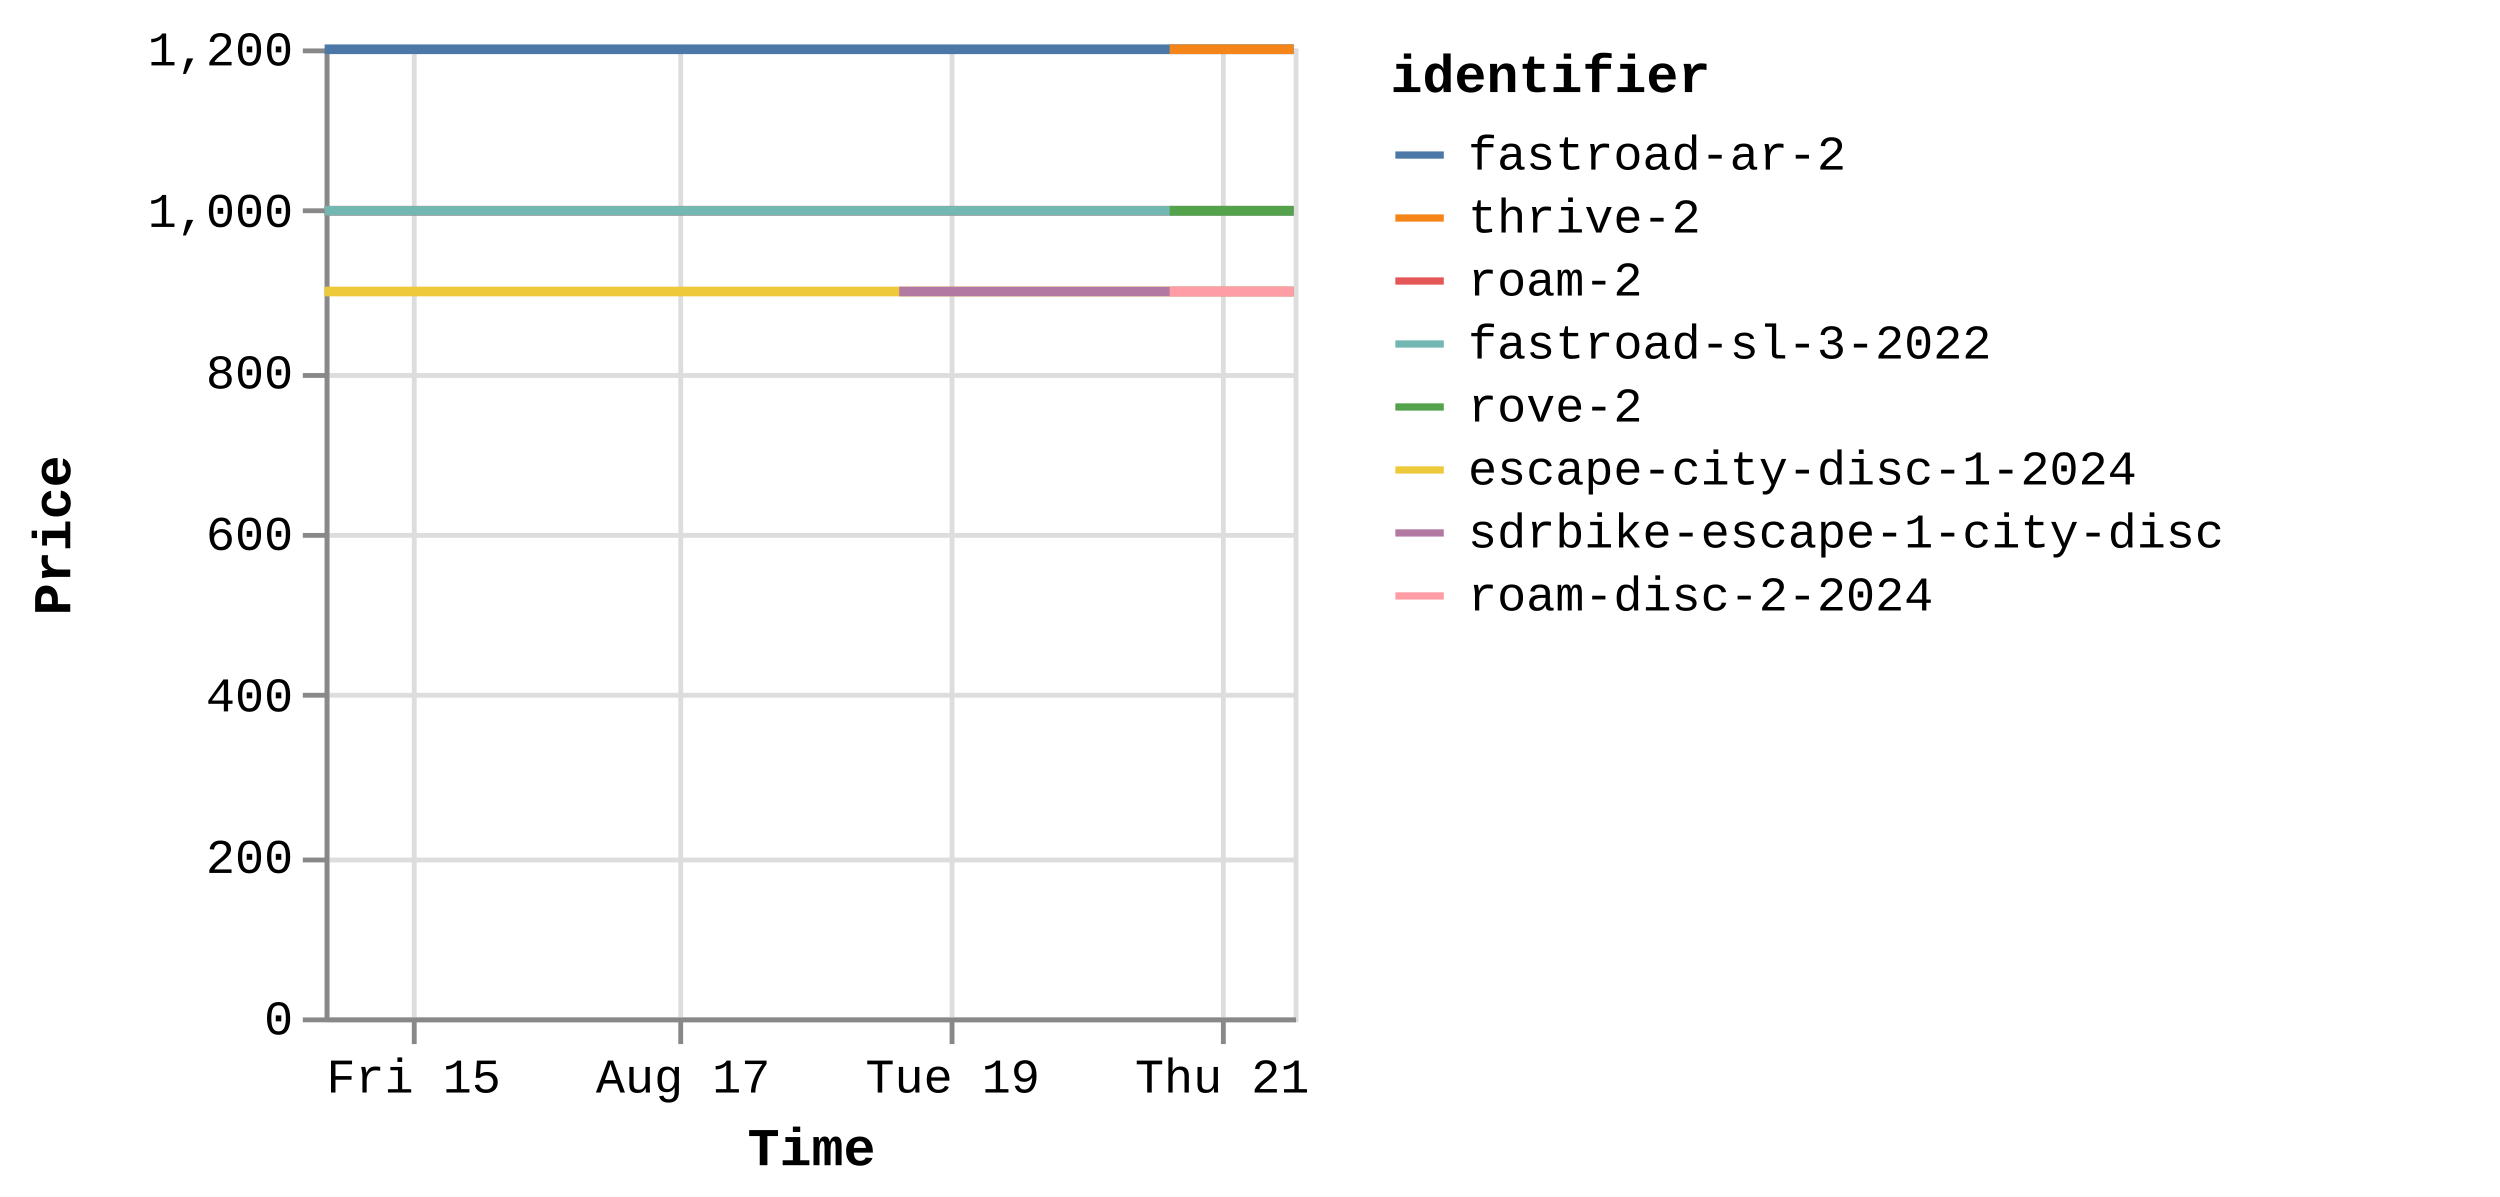
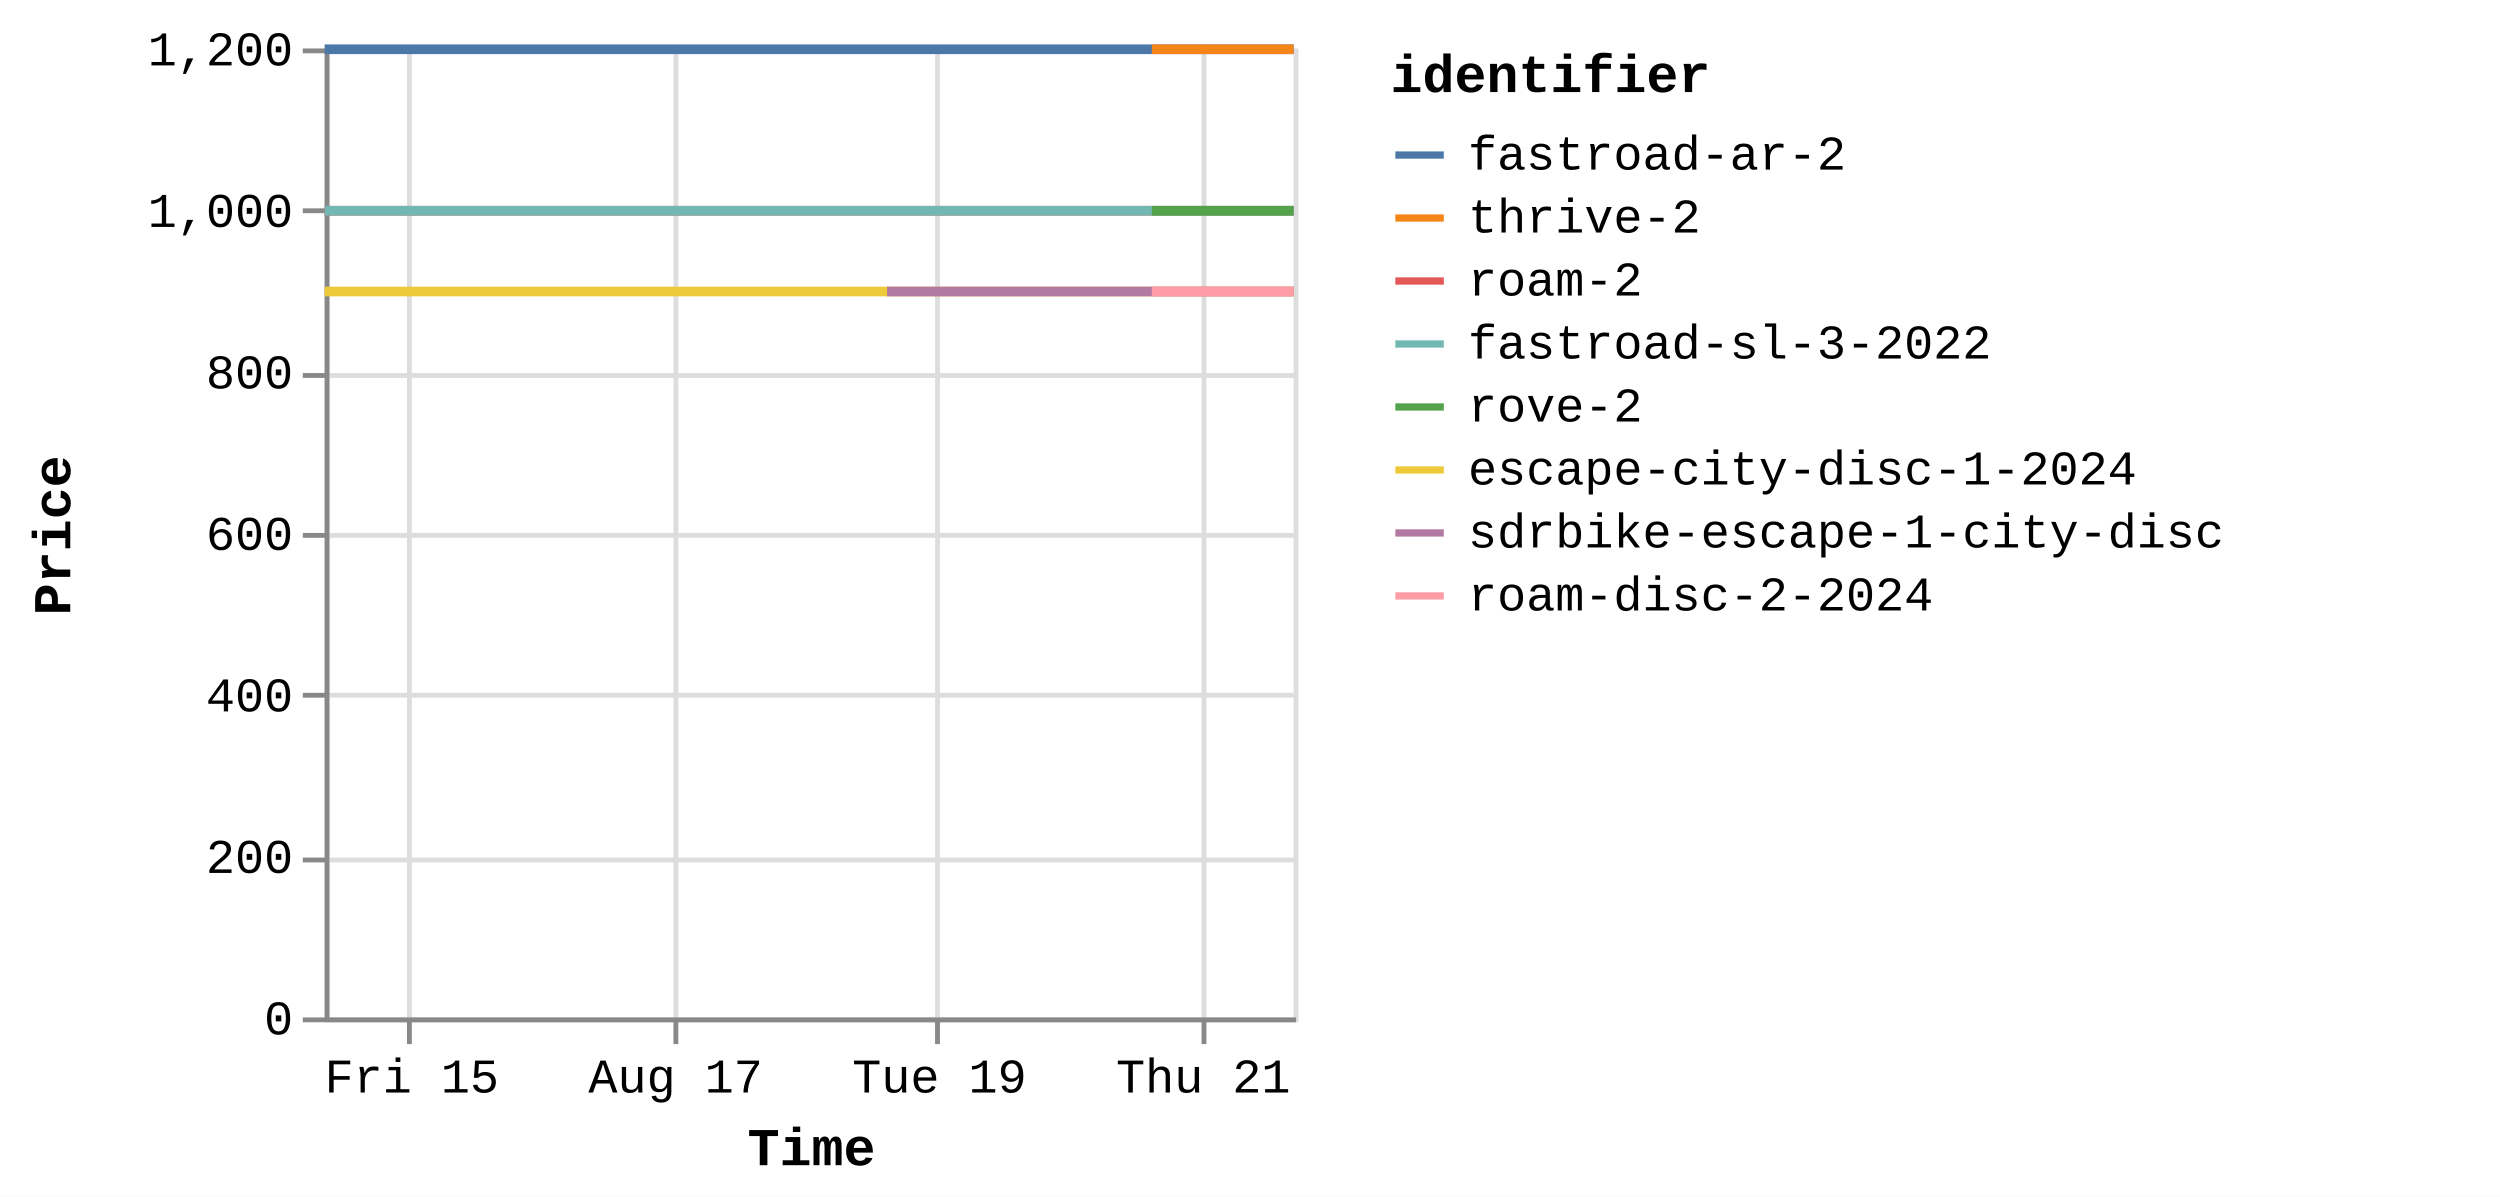
<svg xmlns="http://www.w3.org/2000/svg" version="1.1" class="marks" width="516" height="247" viewBox="0 0 516 247">
  <rect width="516" height="247" fill="white" />
  <g fill="none" stroke-miterlimit="10" transform="translate(67,10)">
    <g class="mark-group role-frame root" role="graphics-object" aria-roledescription="group mark container">
      <g transform="translate(0,0)">
        <path class="background" aria-hidden="true" d="M0.5,0.5h200v200h-200Z" stroke="#ddd" />
        <g>
          <g class="mark-group role-axis" aria-hidden="true">
            <g transform="translate(0.5,200.5)">
              <path class="background" aria-hidden="true" d="M0,0h0v0h0Z" pointer-events="none" />
              <g>
                <g class="mark-rule role-axis-grid" pointer-events="none">
-                   <line transform="translate(18,-200)" x2="0" y2="200" stroke="#ddd" stroke-width="1" opacity="1" />
-                   <line transform="translate(73,-200)" x2="0" y2="200" stroke="#ddd" stroke-width="1" opacity="1" />
-                   <line transform="translate(129,-200)" x2="0" y2="200" stroke="#ddd" stroke-width="1" opacity="1" />
-                   <line transform="translate(185,-200)" x2="0" y2="200" stroke="#ddd" stroke-width="1" opacity="1" />
+                   <line transform="translate(17,-200)" x2="0" y2="200" stroke="#ddd" stroke-width="1" opacity="1" />
+                   <line transform="translate(72,-200)" x2="0" y2="200" stroke="#ddd" stroke-width="1" opacity="1" />
+                   <line transform="translate(126,-200)" x2="0" y2="200" stroke="#ddd" stroke-width="1" opacity="1" />
+                   <line transform="translate(181,-200)" x2="0" y2="200" stroke="#ddd" stroke-width="1" opacity="1" />
                </g>
              </g>
              <path class="foreground" aria-hidden="true" d="" pointer-events="none" display="none" />
            </g>
          </g>
          <g class="mark-group role-axis" aria-hidden="true">
            <g transform="translate(0.5,0.5)">
              <path class="background" aria-hidden="true" d="M0,0h0v0h0Z" pointer-events="none" />
              <g>
                <g class="mark-rule role-axis-grid" pointer-events="none">
                  <line transform="translate(0,200)" x2="200" y2="0" stroke="#ddd" stroke-width="1" opacity="1" />
                  <line transform="translate(0,167)" x2="200" y2="0" stroke="#ddd" stroke-width="1" opacity="1" />
                  <line transform="translate(0,133)" x2="200" y2="0" stroke="#ddd" stroke-width="1" opacity="1" />
                  <line transform="translate(0,100)" x2="200" y2="0" stroke="#ddd" stroke-width="1" opacity="1" />
                  <line transform="translate(0,67)" x2="200" y2="0" stroke="#ddd" stroke-width="1" opacity="1" />
                  <line transform="translate(0,33)" x2="200" y2="0" stroke="#ddd" stroke-width="1" opacity="1" />
                  <line transform="translate(0,0)" x2="200" y2="0" stroke="#ddd" stroke-width="1" opacity="1" />
                </g>
              </g>
              <path class="foreground" aria-hidden="true" d="" pointer-events="none" display="none" />
            </g>
          </g>
-           <g class="mark-group role-axis" role="graphics-symbol" aria-roledescription="axis" aria-label="X-axis titled 'Time' for a time scale with values from Thursday, 14 August 2025, 8:34:48 AM to Thursday, 21 August 2025, 1:09:18 PM">
+           <g class="mark-group role-axis" role="graphics-symbol" aria-roledescription="axis" aria-label="X-axis titled 'Time' for a time scale with values from Thursday, 14 August 2025, 8:34:48 AM to Thursday, 21 August 2025, 4:52:40 PM">
            <g transform="translate(0.5,200.5)">
              <path class="background" aria-hidden="true" d="M0,0h0v0h0Z" pointer-events="none" />
              <g>
                <g class="mark-rule role-axis-tick" pointer-events="none">
-                   <line transform="translate(18,0)" x2="0" y2="5" stroke="#888" stroke-width="1" opacity="1" />
-                   <line transform="translate(73,0)" x2="0" y2="5" stroke="#888" stroke-width="1" opacity="1" />
-                   <line transform="translate(129,0)" x2="0" y2="5" stroke="#888" stroke-width="1" opacity="1" />
-                   <line transform="translate(185,0)" x2="0" y2="5" stroke="#888" stroke-width="1" opacity="1" />
+                   <line transform="translate(17,0)" x2="0" y2="5" stroke="#888" stroke-width="1" opacity="1" />
+                   <line transform="translate(72,0)" x2="0" y2="5" stroke="#888" stroke-width="1" opacity="1" />
+                   <line transform="translate(126,0)" x2="0" y2="5" stroke="#888" stroke-width="1" opacity="1" />
+                   <line transform="translate(181,0)" x2="0" y2="5" stroke="#888" stroke-width="1" opacity="1" />
                </g>
                <g class="mark-text role-axis-label" pointer-events="none">
-                   <text text-anchor="middle" transform="translate(17.87025,15)" font-family="Liberation Mono" font-size="10px" fill="#000" opacity="1">Fri 15</text>
-                   <text text-anchor="middle" transform="translate(73.49825,15)" font-family="Liberation Mono" font-size="10px" fill="#000" opacity="1">Aug 17</text>
-                   <text text-anchor="middle" transform="translate(129.1262,15)" font-family="Liberation Mono" font-size="10px" fill="#000" opacity="1">Tue 19</text>
-                   <text text-anchor="middle" transform="translate(184.7542,15)" font-family="Liberation Mono" font-size="10px" fill="#000" opacity="1">Thu 21</text>
+                   <text text-anchor="middle" transform="translate(17.49289,15)" font-family="Liberation Mono" font-size="10px" fill="#000" opacity="1">Fri 15</text>
+                   <text text-anchor="middle" transform="translate(71.94621,15)" font-family="Liberation Mono" font-size="10px" fill="#000" opacity="1">Aug 17</text>
+                   <text text-anchor="middle" transform="translate(126.3995,15)" font-family="Liberation Mono" font-size="10px" fill="#000" opacity="1">Tue 19</text>
+                   <text text-anchor="middle" transform="translate(180.8529,15)" font-family="Liberation Mono" font-size="10px" fill="#000" opacity="1">Thu 21</text>
                </g>
                <g class="mark-rule role-axis-domain" pointer-events="none">
                  <line transform="translate(0,0)" x2="200" y2="0" stroke="#888" stroke-width="1" opacity="1" />
                </g>
                <g class="mark-text role-axis-title" pointer-events="none">
                  <text text-anchor="middle" transform="translate(100,30)" font-family="Liberation Mono" font-size="11px" font-weight="bold" fill="#000" opacity="1">Time</text>
                </g>
              </g>
              <path class="foreground" aria-hidden="true" d="" pointer-events="none" display="none" />
            </g>
          </g>
          <g class="mark-group role-axis" role="graphics-symbol" aria-roledescription="axis" aria-label="Y-axis titled 'Price' for a linear scale with values from 0 to 1,200">
            <g transform="translate(0.5,0.5)">
              <path class="background" aria-hidden="true" d="M0,0h0v0h0Z" pointer-events="none" />
              <g>
                <g class="mark-rule role-axis-tick" pointer-events="none">
                  <line transform="translate(0,200)" x2="-5" y2="0" stroke="#888" stroke-width="1" opacity="1" />
                  <line transform="translate(0,167)" x2="-5" y2="0" stroke="#888" stroke-width="1" opacity="1" />
                  <line transform="translate(0,133)" x2="-5" y2="0" stroke="#888" stroke-width="1" opacity="1" />
                  <line transform="translate(0,100)" x2="-5" y2="0" stroke="#888" stroke-width="1" opacity="1" />
                  <line transform="translate(0,67)" x2="-5" y2="0" stroke="#888" stroke-width="1" opacity="1" />
                  <line transform="translate(0,33)" x2="-5" y2="0" stroke="#888" stroke-width="1" opacity="1" />
                  <line transform="translate(0,0)" x2="-5" y2="0" stroke="#888" stroke-width="1" opacity="1" />
                </g>
                <g class="mark-text role-axis-label" pointer-events="none">
                  <text text-anchor="end" transform="translate(-7,203)" font-family="Liberation Mono" font-size="10px" fill="#000" opacity="1">0</text>
                  <text text-anchor="end" transform="translate(-7,169.6667)" font-family="Liberation Mono" font-size="10px" fill="#000" opacity="1">200</text>
                  <text text-anchor="end" transform="translate(-7,136.3333)" font-family="Liberation Mono" font-size="10px" fill="#000" opacity="1">400</text>
                  <text text-anchor="end" transform="translate(-7,103)" font-family="Liberation Mono" font-size="10px" fill="#000" opacity="1">600</text>
                  <text text-anchor="end" transform="translate(-7,69.66667)" font-family="Liberation Mono" font-size="10px" fill="#000" opacity="1">800</text>
                  <text text-anchor="end" transform="translate(-7,36.33333)" font-family="Liberation Mono" font-size="10px" fill="#000" opacity="1">1,000</text>
                  <text text-anchor="end" transform="translate(-7,3)" font-family="Liberation Mono" font-size="10px" fill="#000" opacity="1">1,200</text>
                </g>
                <g class="mark-rule role-axis-domain" pointer-events="none">
                  <line transform="translate(0,200)" x2="0" y2="-200" stroke="#888" stroke-width="1" opacity="1" />
                </g>
                <g class="mark-text role-axis-title" pointer-events="none">
                  <text text-anchor="middle" transform="translate(-51,100) rotate(-90) translate(0,-2)" font-family="Liberation Mono" font-size="11px" font-weight="bold" fill="#000" opacity="1">Price</text>
                </g>
              </g>
              <path class="foreground" aria-hidden="true" d="" pointer-events="none" display="none" />
            </g>
          </g>
          <g class="mark-group role-scope pathgroup" role="graphics-object" aria-roledescription="group mark container">
            <g transform="translate(0,0)">
              <path class="background" aria-hidden="true" d="M0,0h200v200h-200Z" />
              <g>
                <g class="mark-line role-mark marks" role="graphics-object" aria-roledescription="line mark container">
-                   <path aria-label="Time: Aug 14, 2025; Price: 899; identifier: escape-city-disc-1-2024" role="graphics-symbol" aria-roledescription="line mark" d="M0,50.167L0.231,50.167L0.413,50.167L5.542,50.167L9.617,50.167L14.189,50.167L23.571,50.167L28.177,50.167L33.263,50.167L37.436,50.167L41.985,50.167L51.295,50.167L55.955,50.167L60.893,50.167L65.196,50.167L69.756,50.167L79.215,50.167L83.76,50.167L88.72,50.167L93.03,50.167L97.606,50.167L107.108,50.167L111.676,50.167L116.8,50.167L118.598,50.167L120.933,50.167L125.393,50.167L134.711,50.167L139.419,50.167L144.359,50.167L148.674,50.167L153.197,50.167L162.535,50.167L167.197,50.167L172.339,50.167L174.419,50.167L176.478,50.167L181.043,50.167L190.332,50.167L195.032,50.167L199.995,50.167" stroke="#eeca3b" stroke-width="2" />
-                 </g>
-               </g>
-               <path class="foreground" aria-hidden="true" d="" display="none" />
-             </g>
-             <g transform="translate(0,0)">
-               <path class="background" aria-hidden="true" d="M0,0h200v200h-200Z" />
-               <g>
-                 <g class="mark-line role-mark marks" role="graphics-object" aria-roledescription="line mark container">
-                   <path aria-label="Time: Aug 14, 2025; Price: 999; identifier: roam-2" role="graphics-symbol" aria-roledescription="line mark" d="M0.001,33.5L0.232,33.5L0.414,33.5L5.542,33.5L9.618,33.5L14.19,33.5L23.571,33.5L28.177,33.5L33.264,33.5L37.436,33.5L41.986,33.5L51.296,33.5L55.956,33.5L60.894,33.5L65.196,33.5L69.8,33.5L79.216,33.5L83.76,33.5L88.721,33.5L93.03,33.5L97.607,33.5L107.109,33.5L111.677,33.5L116.8,33.5L118.599,33.5L120.934,33.5L125.394,33.5L134.712,33.5L139.42,33.5L144.36,33.5L148.675,33.5L153.198,33.5L162.535,33.5L167.198,33.5L172.34,33.5L174.42,33.5L176.479,33.5L181.045,33.5L190.333,33.5L195.034,33.5L199.996,33.5" stroke="#e45756" stroke-width="2" />
-                 </g>
-               </g>
-               <path class="foreground" aria-hidden="true" d="" display="none" />
-             </g>
-             <g transform="translate(0,0)">
-               <path class="background" aria-hidden="true" d="M0,0h200v200h-200Z" />
-               <g>
-                 <g class="mark-line role-mark marks" role="graphics-object" aria-roledescription="line mark container">
-                   <path aria-label="Time: Aug 14, 2025; Price: 999; identifier: fastroad-sl-3-2022" role="graphics-symbol" aria-roledescription="line mark" d="M0.001,33.5L0.232,33.5L0.415,33.5L5.543,33.5L9.619,33.5L14.191,33.5L23.572,33.5L28.178,33.5L33.265,33.5L37.437,33.5L41.986,33.5L51.296,33.5L55.957,33.5L60.894,33.5L65.197,33.5L69.801,33.5L79.217,33.5L83.761,33.5L88.721,33.5L93.031,33.5L97.608,33.5L107.11,33.5L111.677,33.5L116.801,33.5L118.599,33.5L120.935,33.5L125.394,33.5L134.713,33.5L139.42,33.5L144.361,33.5L148.675,33.5L153.199,33.5L162.536,33.5L167.198,33.5L172.34,33.5L174.421,33.5L176.48,33.5L181.045,33.5L190.333,33.5L195.034,33.5L199.997,33.5" stroke="#72b7b2" stroke-width="2" />
-                 </g>
-               </g>
-               <path class="foreground" aria-hidden="true" d="" display="none" />
-             </g>
-             <g transform="translate(0,0)">
-               <path class="background" aria-hidden="true" d="M0,0h200v200h-200Z" />
-               <g>
-                 <g class="mark-line role-mark marks" role="graphics-object" aria-roledescription="line mark container">
-                   <path aria-label="Time: Aug 14, 2025; Price: 1199; identifier: fastroad-ar-2" role="graphics-symbol" aria-roledescription="line mark" d="M0.002,0.167L0.233,0.167L0.415,0.167L5.543,0.167L9.62,0.167L14.191,0.167L23.573,0.167L28.179,0.167L33.265,0.167L37.437,0.167L41.987,0.167L51.297,0.167L55.958,0.167L60.895,0.167L65.198,0.167L69.823,0.167L79.217,0.167L83.762,0.167L88.722,0.167L93.032,0.167L97.608,0.167L107.11,0.167L111.678,0.167L116.802,0.167L118.6,0.167L120.935,0.167L125.395,0.167L134.713,0.167L139.421,0.167L144.361,0.167L148.676,0.167L153.199,0.167L162.537,0.167L167.199,0.167L172.341,0.167L174.422,0.167L176.481,0.167L181.046,0.167L190.334,0.167L195.035,0.167L199.998,0.167" stroke="#4c78a8" stroke-width="2" />
-                 </g>
-               </g>
-               <path class="foreground" aria-hidden="true" d="" display="none" />
-             </g>
-             <g transform="translate(0,0)">
-               <path class="background" aria-hidden="true" d="M0,0h200v200h-200Z" />
-               <g>
-                 <g class="mark-line role-mark marks" role="graphics-object" aria-roledescription="line mark container">
-                   <path aria-label="Time: Aug 18, 2025; Price: 899; identifier: sdrbike-escape-1-city-disc" role="graphics-symbol" aria-roledescription="line mark" d="M118.601,50.167L120.936,50.167L125.396,50.167L134.714,50.167L139.422,50.167L144.362,50.167L148.677,50.167L153.2,50.167L162.538,50.167L167.2,50.167L172.342,50.167L174.423,50.167L176.482,50.167L181.047,50.167L190.335,50.167L195.036,50.167L199.999,50.167" stroke="#b279a2" stroke-width="2" />
-                 </g>
-               </g>
-               <path class="foreground" aria-hidden="true" d="" display="none" />
-             </g>
-             <g transform="translate(0,0)">
-               <path class="background" aria-hidden="true" d="M0,0h200v200h-200Z" />
-               <g>
-                 <g class="mark-line role-mark marks" role="graphics-object" aria-roledescription="line mark container">
-                   <path aria-label="Time: Aug 20, 2025; Price: 899; identifier: roam-disc-2-2024" role="graphics-symbol" aria-roledescription="line mark" d="M174.419,50.167L176.479,50.167L181.044,50.167L190.332,50.167L195.033,50.167L199.996,50.167" stroke="#ff9da6" stroke-width="2" />
-                 </g>
-               </g>
-               <path class="foreground" aria-hidden="true" d="" display="none" />
-             </g>
-             <g transform="translate(0,0)">
-               <path class="background" aria-hidden="true" d="M0,0h200v200h-200Z" />
-               <g>
-                 <g class="mark-line role-mark marks" role="graphics-object" aria-roledescription="line mark container">
-                   <path aria-label="Time: Aug 20, 2025; Price: 1199; identifier: thrive-2" role="graphics-symbol" aria-roledescription="line mark" d="M174.423,0.167L176.483,0.167L181.048,0.167L190.335,0.167L195.037,0.167L199.999,0.167" stroke="#f58518" stroke-width="2" />
-                 </g>
-               </g>
-               <path class="foreground" aria-hidden="true" d="" display="none" />
-             </g>
-             <g transform="translate(0,0)">
-               <path class="background" aria-hidden="true" d="M0,0h200v200h-200Z" />
-               <g>
-                 <g class="mark-line role-mark marks" role="graphics-object" aria-roledescription="line mark container">
-                   <path aria-label="Time: Aug 20, 2025; Price: 999; identifier: rove-2" role="graphics-symbol" aria-roledescription="line mark" d="M174.424,33.5L176.483,33.5L181.049,33.5L190.336,33.5L195.037,33.5L200,33.5" stroke="#54a24b" stroke-width="2" />
+                   <path aria-label="Time: Aug 14, 2025; Price: 899; identifier: escape-city-disc-1-2024" role="graphics-symbol" aria-roledescription="line mark" d="M0,50.167L0.226,50.167L0.405,50.167L5.425,50.167L9.414,50.167L13.89,50.167L23.073,50.167L27.582,50.167L32.561,50.167L36.645,50.167L41.099,50.167L50.212,50.167L54.774,50.167L59.607,50.167L63.819,50.167L68.283,50.167L77.543,50.167L81.991,50.167L86.847,50.167L91.065,50.167L95.545,50.167L104.847,50.167L109.318,50.167L114.333,50.167L116.094,50.167L118.38,50.167L122.746,50.167L131.867,50.167L136.475,50.167L141.311,50.167L145.534,50.167L149.962,50.167L159.103,50.167L163.667,50.167L168.7,50.167L170.735,50.167L172.751,50.167L177.22,50.167L186.313,50.167L190.914,50.167L195.772,50.167L199.996,50.167" stroke="#eeca3b" stroke-width="2" />
+                 </g>
+               </g>
+               <path class="foreground" aria-hidden="true" d="" display="none" />
+             </g>
+             <g transform="translate(0,0)">
+               <path class="background" aria-hidden="true" d="M0,0h200v200h-200Z" />
+               <g>
+                 <g class="mark-line role-mark marks" role="graphics-object" aria-roledescription="line mark container">
+                   <path aria-label="Time: Aug 14, 2025; Price: 999; identifier: roam-2" role="graphics-symbol" aria-roledescription="line mark" d="M0.001,33.5L0.227,33.5L0.405,33.5L5.425,33.5L9.415,33.5L13.89,33.5L23.074,33.5L27.582,33.5L32.562,33.5L36.646,33.5L41.099,33.5L50.213,33.5L54.775,33.5L59.608,33.5L63.82,33.5L68.327,33.5L77.543,33.5L81.992,33.5L86.847,33.5L91.066,33.5L95.546,33.5L104.847,33.5L109.318,33.5L114.334,33.5L116.094,33.5L118.38,33.5L122.746,33.5L131.867,33.5L136.476,33.5L141.311,33.5L145.535,33.5L149.963,33.5L159.103,33.5L163.667,33.5L168.701,33.5L170.737,33.5L172.753,33.5L177.221,33.5L186.314,33.5L190.915,33.5L195.773,33.5L199.997,33.5" stroke="#e45756" stroke-width="2" />
+                 </g>
+               </g>
+               <path class="foreground" aria-hidden="true" d="" display="none" />
+             </g>
+             <g transform="translate(0,0)">
+               <path class="background" aria-hidden="true" d="M0,0h200v200h-200Z" />
+               <g>
+                 <g class="mark-line role-mark marks" role="graphics-object" aria-roledescription="line mark container">
+                   <path aria-label="Time: Aug 14, 2025; Price: 999; identifier: fastroad-sl-3-2022" role="graphics-symbol" aria-roledescription="line mark" d="M0.001,33.5L0.227,33.5L0.406,33.5L5.426,33.5L9.416,33.5L13.891,33.5L23.074,33.5L27.583,33.5L32.562,33.5L36.646,33.5L41.1,33.5L50.213,33.5L54.775,33.5L59.608,33.5L63.82,33.5L68.327,33.5L77.544,33.5L81.992,33.5L86.848,33.5L91.066,33.5L95.547,33.5L104.848,33.5L109.319,33.5L114.335,33.5L116.095,33.5L118.381,33.5L122.747,33.5L131.868,33.5L136.476,33.5L141.312,33.5L145.536,33.5L149.964,33.5L159.104,33.5L163.668,33.5L168.701,33.5L170.738,33.5L172.753,33.5L177.222,33.5L186.314,33.5L190.916,33.5L195.774,33.5L199.997,33.5" stroke="#72b7b2" stroke-width="2" />
+                 </g>
+               </g>
+               <path class="foreground" aria-hidden="true" d="" display="none" />
+             </g>
+             <g transform="translate(0,0)">
+               <path class="background" aria-hidden="true" d="M0,0h200v200h-200Z" />
+               <g>
+                 <g class="mark-line role-mark marks" role="graphics-object" aria-roledescription="line mark container">
+                   <path aria-label="Time: Aug 14, 2025; Price: 1199; identifier: fastroad-ar-2" role="graphics-symbol" aria-roledescription="line mark" d="M0.002,0.167L0.228,0.167L0.406,0.167L5.426,0.167L9.416,0.167L13.891,0.167L23.075,0.167L27.584,0.167L32.563,0.167L36.647,0.167L41.1,0.167L50.214,0.167L54.776,0.167L59.609,0.167L63.821,0.167L68.349,0.167L77.544,0.167L81.993,0.167L86.848,0.167L91.067,0.167L95.547,0.167L104.849,0.167L109.32,0.167L114.335,0.167L116.095,0.167L118.381,0.167L122.747,0.167L131.869,0.167L136.477,0.167L141.313,0.167L145.537,0.167L149.964,0.167L159.105,0.167L163.668,0.167L168.702,0.167L170.738,0.167L172.754,0.167L177.223,0.167L186.315,0.167L190.916,0.167L195.774,0.167L199.998,0.167" stroke="#4c78a8" stroke-width="2" />
+                 </g>
+               </g>
+               <path class="foreground" aria-hidden="true" d="" display="none" />
+             </g>
+             <g transform="translate(0,0)">
+               <path class="background" aria-hidden="true" d="M0,0h200v200h-200Z" />
+               <g>
+                 <g class="mark-line role-mark marks" role="graphics-object" aria-roledescription="line mark container">
+                   <path aria-label="Time: Aug 18, 2025; Price: 899; identifier: sdrbike-escape-1-city-disc" role="graphics-symbol" aria-roledescription="line mark" d="M116.096,50.167L118.382,50.167L122.748,50.167L131.87,50.167L136.477,50.167L141.314,50.167L145.538,50.167L149.965,50.167L159.105,50.167L163.669,50.167L168.703,50.167L170.739,50.167L172.755,50.167L177.224,50.167L186.315,50.167L190.917,50.167L195.775,50.167L199.999,50.167" stroke="#b279a2" stroke-width="2" />
+                 </g>
+               </g>
+               <path class="foreground" aria-hidden="true" d="" display="none" />
+             </g>
+             <g transform="translate(0,0)">
+               <path class="background" aria-hidden="true" d="M0,0h200v200h-200Z" />
+               <g>
+                 <g class="mark-line role-mark marks" role="graphics-object" aria-roledescription="line mark container">
+                   <path aria-label="Time: Aug 20, 2025; Price: 899; identifier: roam-disc-2-2024" role="graphics-symbol" aria-roledescription="line mark" d="M170.736,50.167L172.752,50.167L177.221,50.167L186.313,50.167L190.915,50.167L195.772,50.167L199.996,50.167" stroke="#ff9da6" stroke-width="2" />
+                 </g>
+               </g>
+               <path class="foreground" aria-hidden="true" d="" display="none" />
+             </g>
+             <g transform="translate(0,0)">
+               <path class="background" aria-hidden="true" d="M0,0h200v200h-200Z" />
+               <g>
+                 <g class="mark-line role-mark marks" role="graphics-object" aria-roledescription="line mark container">
+                   <path aria-label="Time: Aug 20, 2025; Price: 1199; identifier: thrive-2" role="graphics-symbol" aria-roledescription="line mark" d="M170.74,0.167L172.756,0.167L177.225,0.167L186.316,0.167L190.918,0.167L195.776,0.167L200,0.167" stroke="#f58518" stroke-width="2" />
+                 </g>
+               </g>
+               <path class="foreground" aria-hidden="true" d="" display="none" />
+             </g>
+             <g transform="translate(0,0)">
+               <path class="background" aria-hidden="true" d="M0,0h200v200h-200Z" />
+               <g>
+                 <g class="mark-line role-mark marks" role="graphics-object" aria-roledescription="line mark container">
+                   <path aria-label="Time: Aug 20, 2025; Price: 999; identifier: rove-2" role="graphics-symbol" aria-roledescription="line mark" d="M170.741,33.5L172.756,33.5L177.226,33.5L186.316,33.5L190.919,33.5L195.777,33.5L200,33.5" stroke="#54a24b" stroke-width="2" />
                </g>
              </g>
              <path class="foreground" aria-hidden="true" d="" display="none" />
            </g>
          </g>
          <g class="mark-group role-legend" role="graphics-symbol" aria-roledescription="legend" aria-label="Symbol legend titled 'identifier' for stroke color with 8 values: fastroad-ar-2, thrive-2, roam-2, fastroad-sl-3-2022, rove-2, ending with roam-disc-2-2024">
            <g transform="translate(220,0)">
              <path class="background" aria-hidden="true" d="M0,0h224v118h-224Z" pointer-events="none" />
              <g>
                <g class="mark-group role-legend-entry">
                  <g transform="translate(0,16)">
                    <path class="background" aria-hidden="true" d="M0,0h0v0h0Z" pointer-events="none" />
                    <g>
                      <g class="mark-group role-scope" role="graphics-object" aria-roledescription="group mark container">
                        <g transform="translate(0,0)">
                          <path class="background" aria-hidden="true" d="M0,0h224v11h-224Z" pointer-events="none" opacity="1" />
                          <g>
                            <g class="mark-symbol role-legend-symbol" pointer-events="none">
                              <path transform="translate(6,6)" d="M-5,0L5,0" stroke="#4c78a8" stroke-width="1.5" opacity="1" />
                            </g>
                            <g class="mark-text role-legend-label" pointer-events="none">
                              <text text-anchor="start" transform="translate(16,9)" font-family="Liberation Mono" font-size="10px" fill="#000" opacity="1">fastroad-ar-2</text>
                            </g>
                          </g>
                          <path class="foreground" aria-hidden="true" d="" pointer-events="none" display="none" />
                        </g>
                        <g transform="translate(0,13)">
                          <path class="background" aria-hidden="true" d="M0,0h224v11h-224Z" pointer-events="none" opacity="1" />
                          <g>
                            <g class="mark-symbol role-legend-symbol" pointer-events="none">
                              <path transform="translate(6,6)" d="M-5,0L5,0" stroke="#f58518" stroke-width="1.5" opacity="1" />
                            </g>
                            <g class="mark-text role-legend-label" pointer-events="none">
                              <text text-anchor="start" transform="translate(16,9)" font-family="Liberation Mono" font-size="10px" fill="#000" opacity="1">thrive-2</text>
                            </g>
                          </g>
                          <path class="foreground" aria-hidden="true" d="" pointer-events="none" display="none" />
                        </g>
                        <g transform="translate(0,26)">
                          <path class="background" aria-hidden="true" d="M0,0h224v11h-224Z" pointer-events="none" opacity="1" />
                          <g>
                            <g class="mark-symbol role-legend-symbol" pointer-events="none">
                              <path transform="translate(6,6)" d="M-5,0L5,0" stroke="#e45756" stroke-width="1.5" opacity="1" />
                            </g>
                            <g class="mark-text role-legend-label" pointer-events="none">
                              <text text-anchor="start" transform="translate(16,9)" font-family="Liberation Mono" font-size="10px" fill="#000" opacity="1">roam-2</text>
                            </g>
                          </g>
                          <path class="foreground" aria-hidden="true" d="" pointer-events="none" display="none" />
                        </g>
                        <g transform="translate(0,39)">
                          <path class="background" aria-hidden="true" d="M0,0h224v11h-224Z" pointer-events="none" opacity="1" />
                          <g>
                            <g class="mark-symbol role-legend-symbol" pointer-events="none">
                              <path transform="translate(6,6)" d="M-5,0L5,0" stroke="#72b7b2" stroke-width="1.5" opacity="1" />
                            </g>
                            <g class="mark-text role-legend-label" pointer-events="none">
                              <text text-anchor="start" transform="translate(16,9)" font-family="Liberation Mono" font-size="10px" fill="#000" opacity="1">fastroad-sl-3-2022</text>
                            </g>
                          </g>
                          <path class="foreground" aria-hidden="true" d="" pointer-events="none" display="none" />
                        </g>
                        <g transform="translate(0,52)">
                          <path class="background" aria-hidden="true" d="M0,0h224v11h-224Z" pointer-events="none" opacity="1" />
                          <g>
                            <g class="mark-symbol role-legend-symbol" pointer-events="none">
                              <path transform="translate(6,6)" d="M-5,0L5,0" stroke="#54a24b" stroke-width="1.5" opacity="1" />
                            </g>
                            <g class="mark-text role-legend-label" pointer-events="none">
                              <text text-anchor="start" transform="translate(16,9)" font-family="Liberation Mono" font-size="10px" fill="#000" opacity="1">rove-2</text>
                            </g>
                          </g>
                          <path class="foreground" aria-hidden="true" d="" pointer-events="none" display="none" />
                        </g>
                        <g transform="translate(0,65)">
                          <path class="background" aria-hidden="true" d="M0,0h224v11h-224Z" pointer-events="none" opacity="1" />
                          <g>
                            <g class="mark-symbol role-legend-symbol" pointer-events="none">
                              <path transform="translate(6,6)" d="M-5,0L5,0" stroke="#eeca3b" stroke-width="1.5" opacity="1" />
                            </g>
                            <g class="mark-text role-legend-label" pointer-events="none">
                              <text text-anchor="start" transform="translate(16,9)" font-family="Liberation Mono" font-size="10px" fill="#000" opacity="1">escape-city-disc-1-2024</text>
                            </g>
                          </g>
                          <path class="foreground" aria-hidden="true" d="" pointer-events="none" display="none" />
                        </g>
                        <g transform="translate(0,78)">
                          <path class="background" aria-hidden="true" d="M0,0h224v11h-224Z" pointer-events="none" opacity="1" />
                          <g>
                            <g class="mark-symbol role-legend-symbol" pointer-events="none">
                              <path transform="translate(6,6)" d="M-5,0L5,0" stroke="#b279a2" stroke-width="1.5" opacity="1" />
                            </g>
                            <g class="mark-text role-legend-label" pointer-events="none">
                              <text text-anchor="start" transform="translate(16,9)" font-family="Liberation Mono" font-size="10px" fill="#000" opacity="1">sdrbike-escape-1-city-disc</text>
                            </g>
                          </g>
                          <path class="foreground" aria-hidden="true" d="" pointer-events="none" display="none" />
                        </g>
                        <g transform="translate(0,91)">
                          <path class="background" aria-hidden="true" d="M0,0h224v11h-224Z" pointer-events="none" opacity="1" />
                          <g>
                            <g class="mark-symbol role-legend-symbol" pointer-events="none">
                              <path transform="translate(6,6)" d="M-5,0L5,0" stroke="#ff9da6" stroke-width="1.5" opacity="1" />
                            </g>
                            <g class="mark-text role-legend-label" pointer-events="none">
                              <text text-anchor="start" transform="translate(16,9)" font-family="Liberation Mono" font-size="10px" fill="#000" opacity="1">roam-disc-2-2024</text>
                            </g>
                          </g>
                          <path class="foreground" aria-hidden="true" d="" pointer-events="none" display="none" />
                        </g>
                      </g>
                    </g>
                    <path class="foreground" aria-hidden="true" d="" pointer-events="none" display="none" />
                  </g>
                </g>
                <g class="mark-text role-legend-title" pointer-events="none">
                  <text text-anchor="start" transform="translate(0,9)" font-family="Liberation Mono" font-size="11px" font-weight="bold" fill="#000" opacity="1">identifier</text>
                </g>
              </g>
              <path class="foreground" aria-hidden="true" d="" pointer-events="none" display="none" />
            </g>
          </g>
        </g>
        <path class="foreground" aria-hidden="true" d="" display="none" />
      </g>
    </g>
  </g>
</svg>
